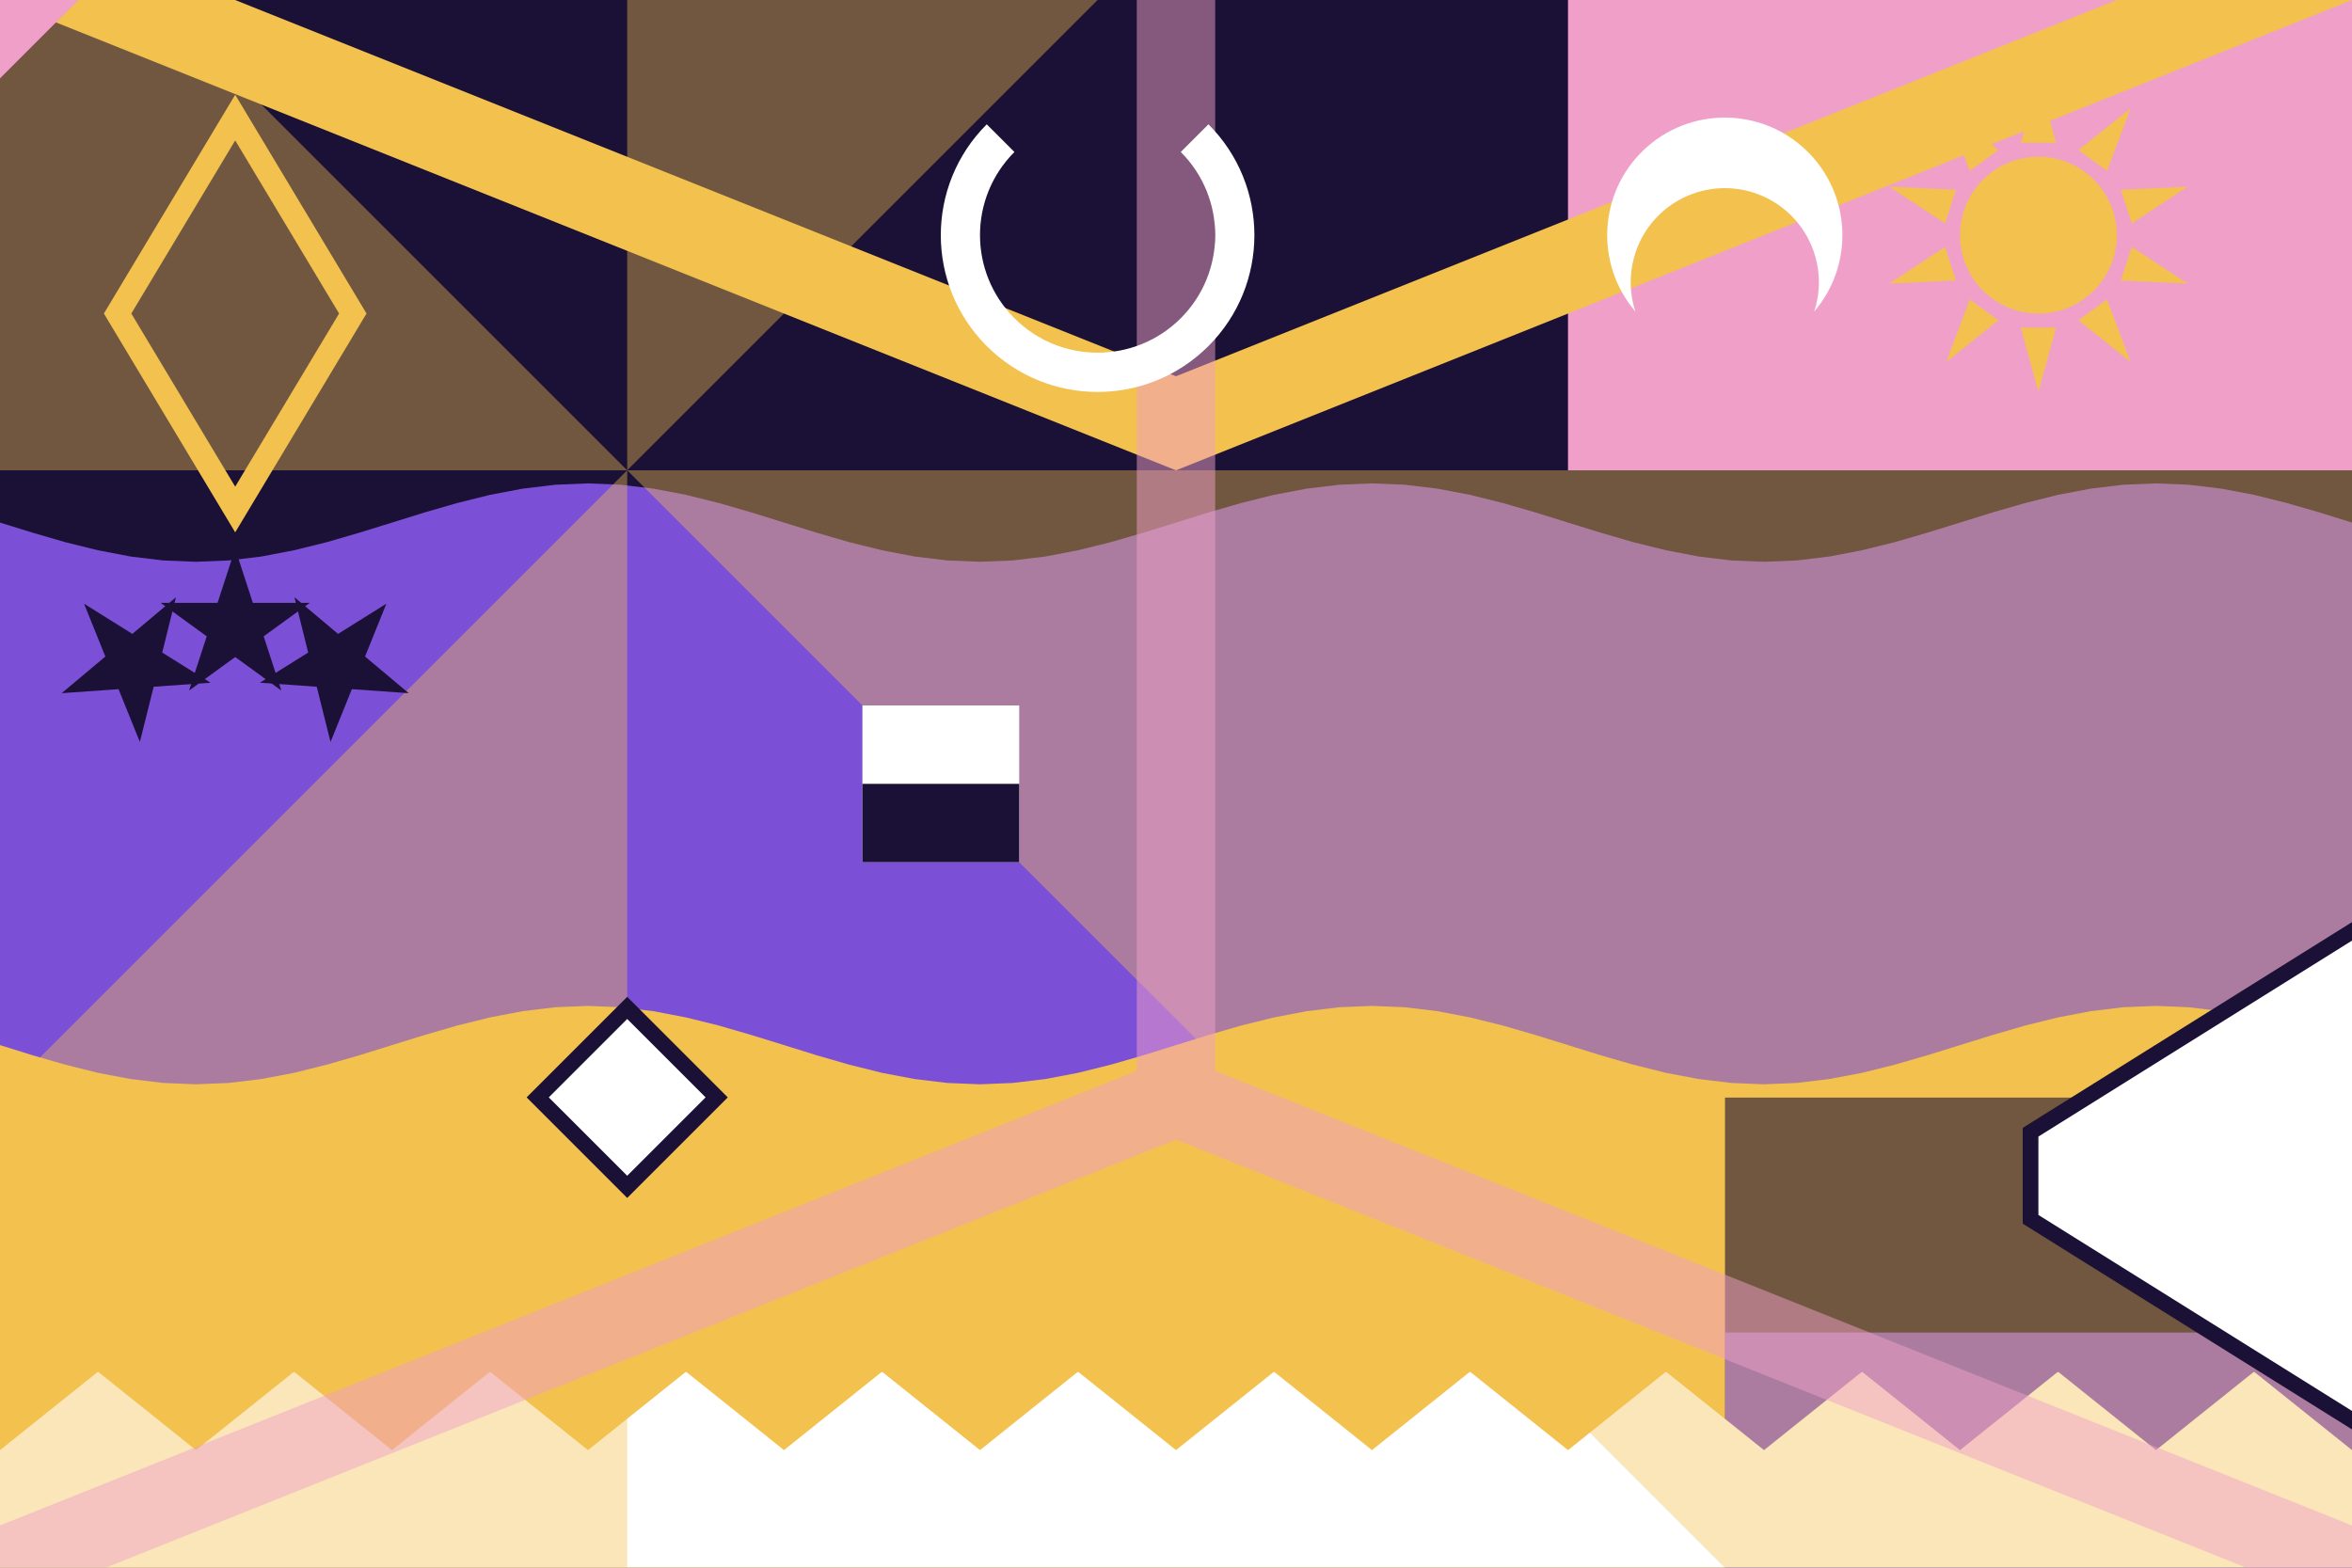
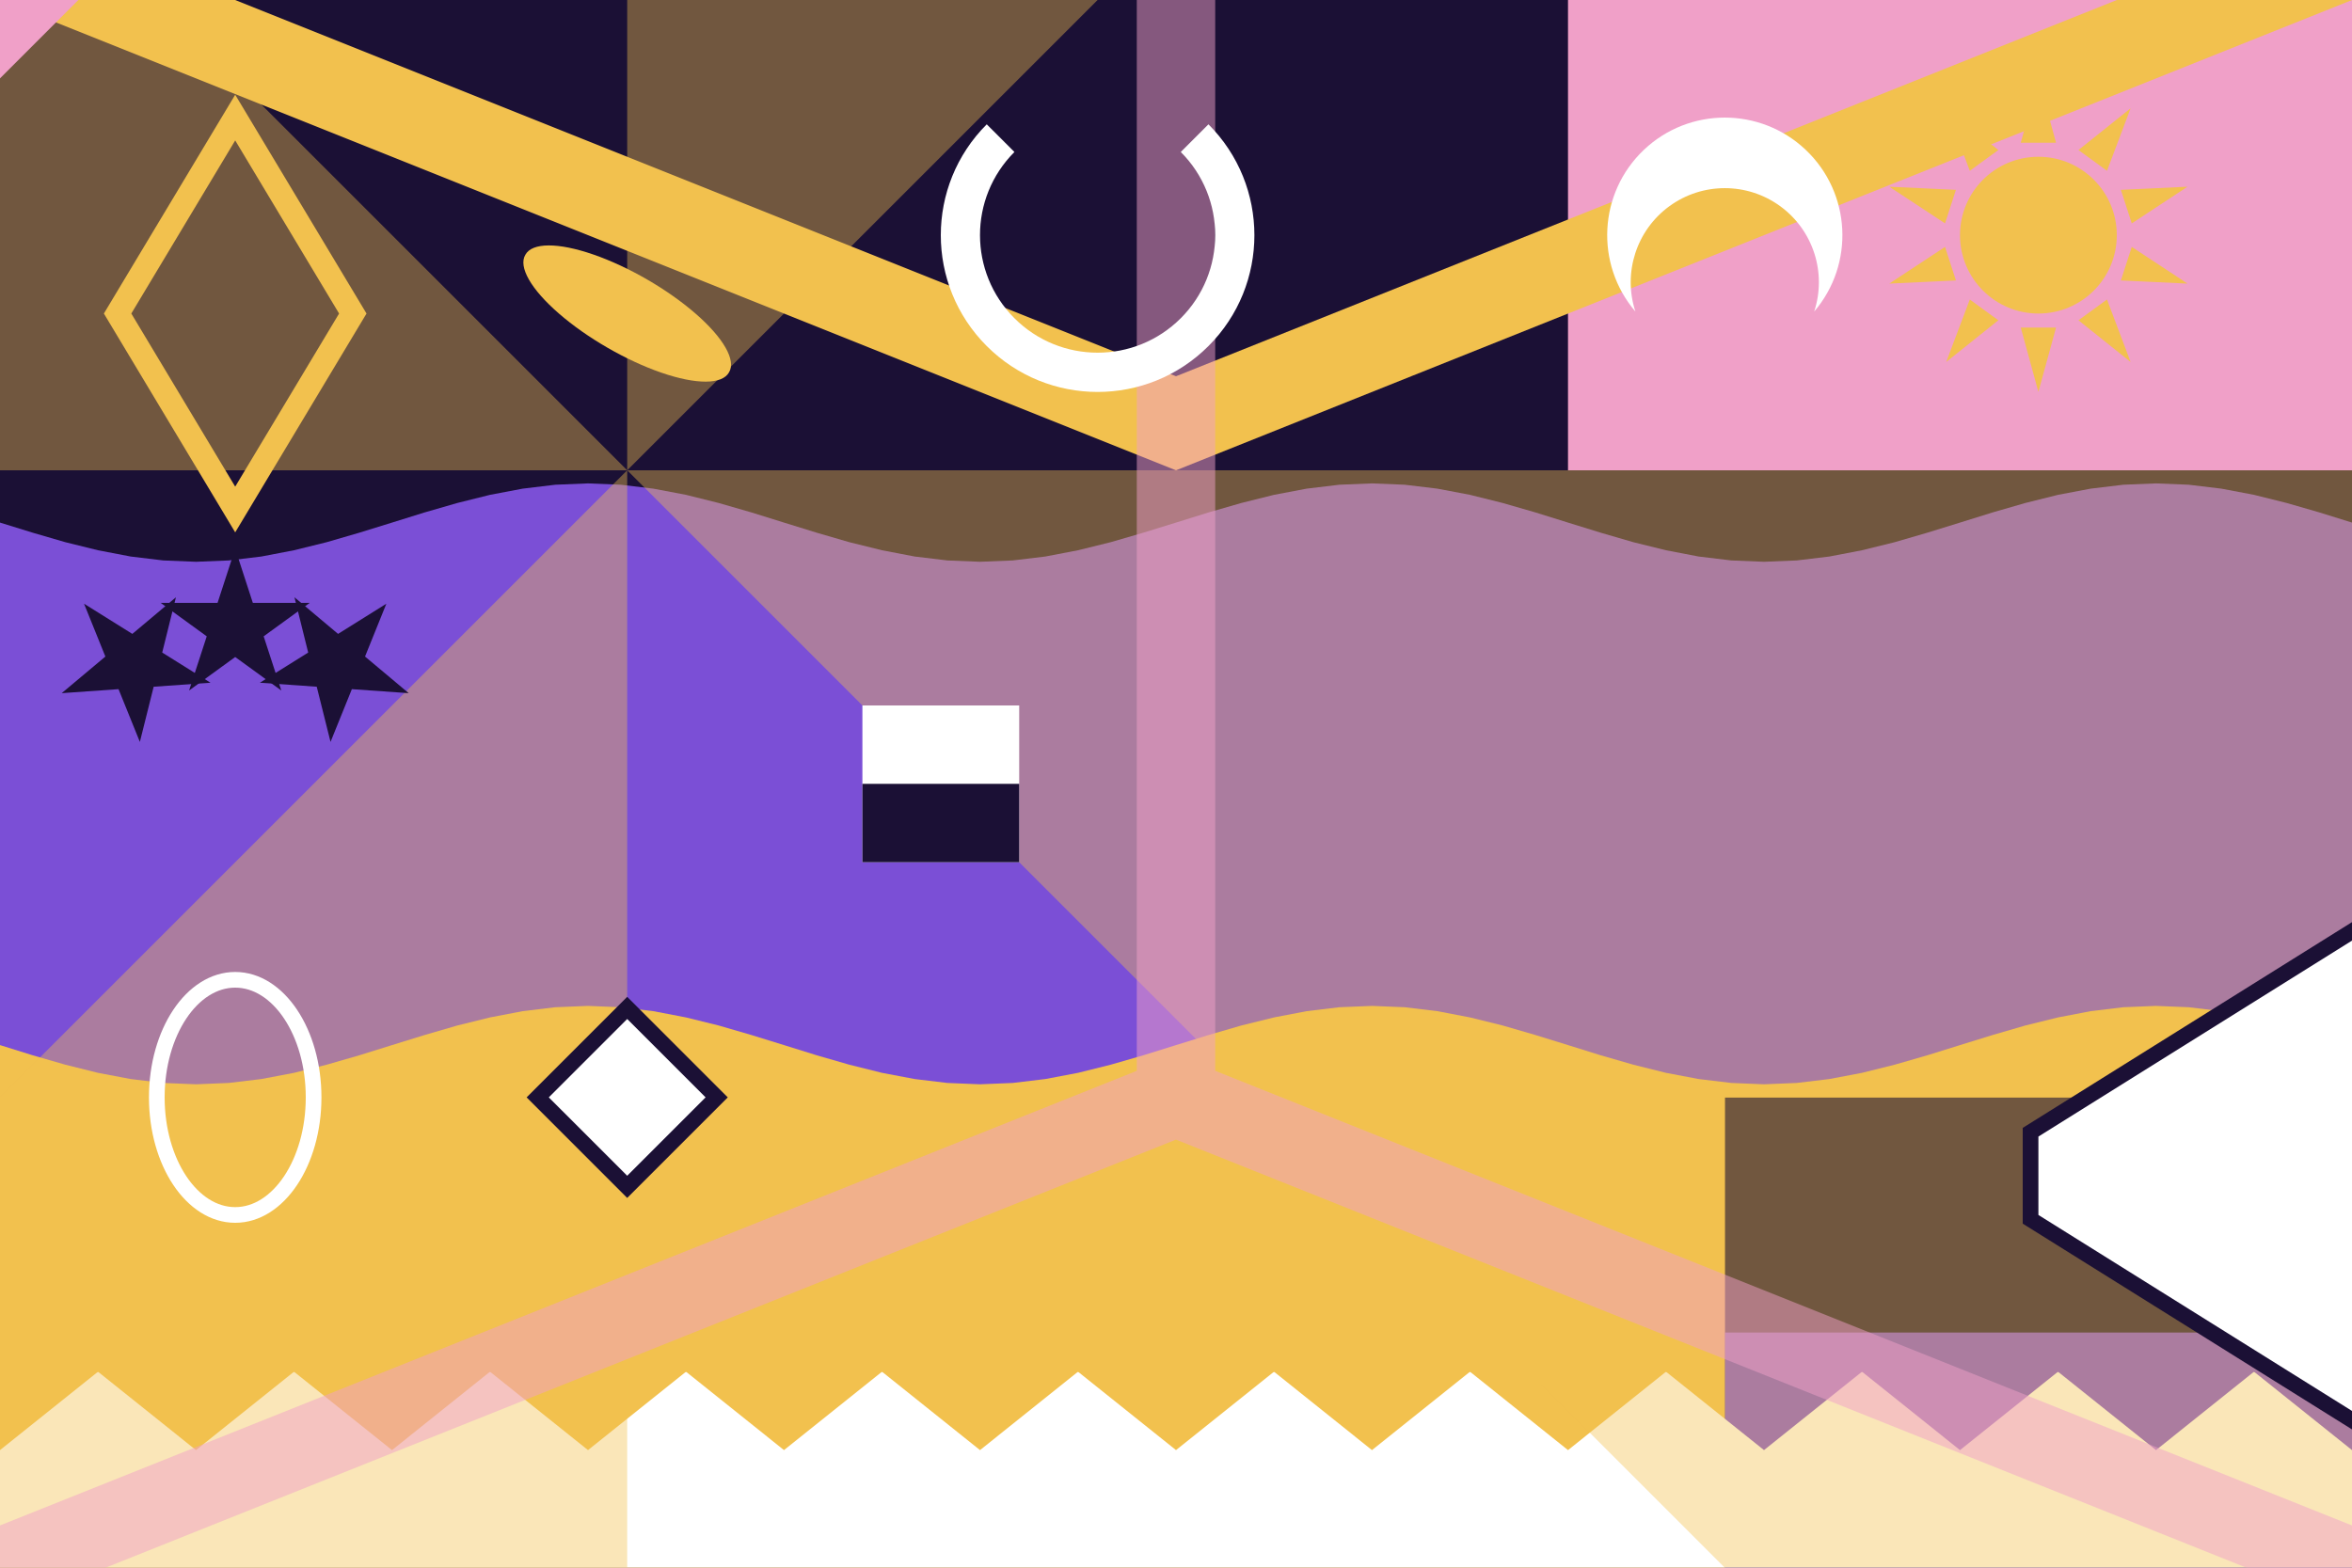
<svg xmlns="http://www.w3.org/2000/svg" viewBox="0 0 30 20" width="900" height="600">
-   <clipPath id="vx-8501ece4-flag1">
+   <clipPath id="vx-70528624-flag1">
    <polygon points="0,0 30,0 30,20 0,20" />
  </clipPath>
-   <g clip-path="url(#vx-8501ece4-flag1)">
+   <g clip-path="url(#vx-70528624-flag1)">
    <polygon points="-21.056,-2 51.056,-2 51.056,22 -21.056,22" fill="#1b1035" />
    <polygon points="-21.056,6.667 0,6.667 0.417,6.796 0.833,6.917 1.25,7.02 1.667,7.1 2.083,7.15 2.5,7.167 2.917,7.15 3.333,7.1 3.75,7.02 4.167,6.917 4.583,6.796 5,6.667 5.417,6.537 5.833,6.417 6.25,6.313 6.667,6.234 7.083,6.184 7.5,6.167 7.917,6.184 8.333,6.234 8.75,6.313 9.167,6.417 9.583,6.537 10,6.667 10.417,6.796 10.833,6.917 11.25,7.02 11.667,7.1 12.083,7.15 12.5,7.167 12.917,7.15 13.333,7.1 13.75,7.02 14.167,6.917 14.583,6.796 15,6.667 15.417,6.537 15.833,6.417 16.25,6.313 16.667,6.234 17.083,6.184 17.5,6.167 17.917,6.184 18.333,6.234 18.75,6.313 19.167,6.417 19.583,6.537 20,6.667 20.417,6.796 20.833,6.917 21.25,7.02 21.667,7.1 22.083,7.15 22.5,7.167 22.917,7.15 23.333,7.1 23.75,7.02 24.167,6.917 24.583,6.796 25,6.667 25.417,6.537 25.833,6.417 26.25,6.313 26.667,6.234 27.083,6.184 27.5,6.167 27.917,6.184 28.333,6.234 28.75,6.313 29.167,6.417 29.583,6.537 30,6.667 51.056,6.667 51.056,22 -21.056,22" fill="#7b4fd6" />
    <polygon points="-21.056,13.333 0,13.333 0.417,13.463 0.833,13.583 1.25,13.687 1.667,13.766 2.083,13.816 2.5,13.833 2.917,13.816 3.333,13.766 3.75,13.687 4.167,13.583 4.583,13.463 5,13.333 5.417,13.204 5.833,13.083 6.25,12.98 6.667,12.9 7.083,12.85 7.5,12.833 7.917,12.85 8.333,12.9 8.75,12.98 9.167,13.083 9.583,13.204 10,13.333 10.417,13.463 10.833,13.583 11.25,13.687 11.667,13.766 12.083,13.816 12.5,13.833 12.917,13.816 13.333,13.766 13.75,13.687 14.167,13.583 14.583,13.463 15,13.333 15.417,13.204 15.833,13.083 16.25,12.98 16.667,12.9 17.083,12.85 17.5,12.833 17.917,12.85 18.333,12.9 18.75,12.98 19.167,13.083 19.583,13.204 20,13.333 20.417,13.463 20.833,13.583 21.25,13.687 21.667,13.766 22.083,13.816 22.5,13.833 22.917,13.816 23.333,13.766 23.75,13.687 24.167,13.583 24.583,13.463 25,13.333 25.417,13.204 25.833,13.083 26.25,12.98 26.667,12.9 27.083,12.85 27.5,12.833 27.917,12.85 28.333,12.9 28.75,12.98 29.167,13.083 29.583,13.204 30,13.333 51.056,13.333 51.056,22 -21.056,22" fill="#f2c14e" />
    <polygon points="20,0 30,0 30,6 20,6" fill="#f0a0c8" />
-     <clipPath id="vx-8501ece4-panel2">
+     <clipPath id="vx-70528624-panel2">
      <polygon points="0,0 8,0 8,6 0,6" />
    </clipPath>
-     <g transform="translate(22 14)" clip-path="url(#vx-8501ece4-panel2)" style="isolation:isolate">
+     <g transform="translate(22 14)" clip-path="url(#vx-70528624-panel2)" style="isolation:isolate">
      <polygon points="0,0 8,0 8,6 0,6" fill="#1b1035" />
      <polygon points="0,3 8,3 8,6 0,6" fill="#7b4fd6" />
    </g>
-     <clipPath id="vx-8501ece4-panel3">
+     <clipPath id="vx-70528624-panel3">
      <polygon points="0,2.5 0,1 1.25,0 2.5,1 3.75,0 5,1 6.25,0 7.5,1 8.75,0 10,1 11.25,0 12.5,1 13.75,0 15,1 16.25,0 17.5,1 18.75,0 20,1 21.25,0 22.5,1 23.75,0 25,1 26.25,0 27.5,1 28.75,0 30,1 30,2.5" />
    </clipPath>
-     <g transform="translate(0 17.5)" clip-path="url(#vx-8501ece4-panel3)" style="isolation:isolate">
+     <g transform="translate(0 17.5)" clip-path="url(#vx-70528624-panel3)" style="isolation:isolate">
      <polygon points="0,0 30,0 30,2.5 0,2.5" fill="#ffffff" />
    </g>
    <g opacity="0.4">
      <polygon points="14,0 8,6 8,0" fill="#f2c14e" />
      <polygon points="30,20 22,20 8,6 30,6" fill="#f2c14e" />
      <polygon points="0,20 0,14 8,6 8,20" fill="#f2c14e" />
      <polygon points="0,0 2,0 8,6 0,6" fill="#f2c14e" />
    </g>
    <polygon points="15,6 51.056,-8.422 51.056,-9.622 15,4.8 -21.056,-9.622 -21.056,-8.422" fill="#f2c14e" />
    <polygon points="66.056,-10.535 26,14.5 26,15.5 66.056,40.535" fill="#1b1035" stroke="#1b1035" stroke-width="0.4" stroke-linejoin="miter" stroke-miterlimit="10" />
    <polygon points="66.056,-10.535 26,14.5 26,15.5 66.056,40.535" fill="#ffffff" />
    <g opacity="0.5">
      <polygon points="-34.591,33.298 14.5,13.661 14.5,-37.056 15.5,-37.056 15.5,13.661 64.591,33.298 64.219,34.226 15,14.539 -34.219,34.226" fill="#f0a0c8" />
    </g>
    <polygon points="3,1.5 4.5,4 3,6.5 1.5,4" fill="none" stroke="#f2c14e" stroke-width="0.3" stroke-linejoin="miter" stroke-miterlimit="10" />
+     <path d="M6.701 3.25A1.5 0.5 30 1 0 9.299 4.75A1.5 0.5 30 1 0 6.701 3.25Z" fill="#f2c14e" />
+     <path d="M2 14A1 1.5 0 1 0 4 14A1 1.5 0 1 0 2 14Z" fill="none" stroke="#ffffff" stroke-width="0.2" stroke-linejoin="miter" stroke-miterlimit="10" />
    <polygon points="8,13 9,14 8,15 7,14" fill="#1b1035" stroke="#1b1035" stroke-width="0.4" stroke-linejoin="miter" stroke-miterlimit="10" />
    <polygon points="8,13 9,14 8,15 7,14" fill="#ffffff" />
    <path d="M25 3A1 1 0 1 0 27 3A1 1 0 1 0 25 3Z M26.225 1.821L26 1L25.775 1.821Z M26.875 2.179L27.176 1.382L26.511 1.914Z M27.191 2.85L27.902 2.382L27.052 2.422Z M27.052 3.578L27.902 3.618L27.191 3.15Z M26.511 4.086L27.176 4.618L26.875 3.821Z M25.775 4.179L26 5L26.225 4.179Z M25.125 3.821L24.824 4.618L25.489 4.086Z M24.809 3.15L24.098 3.618L24.948 3.578Z M24.948 2.422L24.098 2.382L24.809 2.85Z M25.489 1.914L24.824 1.382L25.125 2.179Z" fill="#f2c14e" />
    <path d="M23.14 3.975A1.5 1.5 0 1 0 20.86 3.975A1.2 1.2 0 1 1 23.14 3.975Z" fill="#ffffff" />
    <path d="M15.414 1.586A2 2 0 1 1 12.586 1.586L12.939 1.939A1.5 1.5 0 1 0 15.061 1.939Z" fill="#ffffff" />
    <polygon points="1.072,7.702 1.688,8.087 2.244,7.62 2.069,8.325 2.685,8.71 1.96,8.761 1.784,9.465 1.512,8.792 0.787,8.843 1.344,8.376" fill="#1b1035" />
    <polygon points="3,7 3.225,7.691 3.951,7.691 3.363,8.118 3.588,8.809 3,8.382 2.412,8.809 2.637,8.118 2.049,7.691 2.775,7.691" fill="#1b1035" />
    <polygon points="4.928,7.702 4.656,8.376 5.213,8.843 4.488,8.792 4.216,9.465 4.04,8.761 3.315,8.71 3.931,8.325 3.756,7.62 4.312,8.087" fill="#1b1035" />
    <polygon points="0,0 1,0 0,1" fill="#f0a0c8" />
-     <clipPath id="vx-8501ece4-clip4">
+     <clipPath id="vx-70528624-clip4">
      <polygon points="11,9 13,9 13,11 11,11" />
    </clipPath>
-     <g clip-path="url(#vx-8501ece4-clip4)">
+     <g clip-path="url(#vx-70528624-clip4)">
      <polygon points="0,0 30,0 30,20 0,20" fill="#ffffff" />
      <polygon points="15,0 30,0 30,20 15,20" fill="#1b1035" />
      <polygon points="0,10 30,10 30,20 0,20" fill="#1b1035" />
      <polygon points="15,10 30,10 30,20 15,20" fill="#ffffff" />
    </g>
  </g>
</svg>
